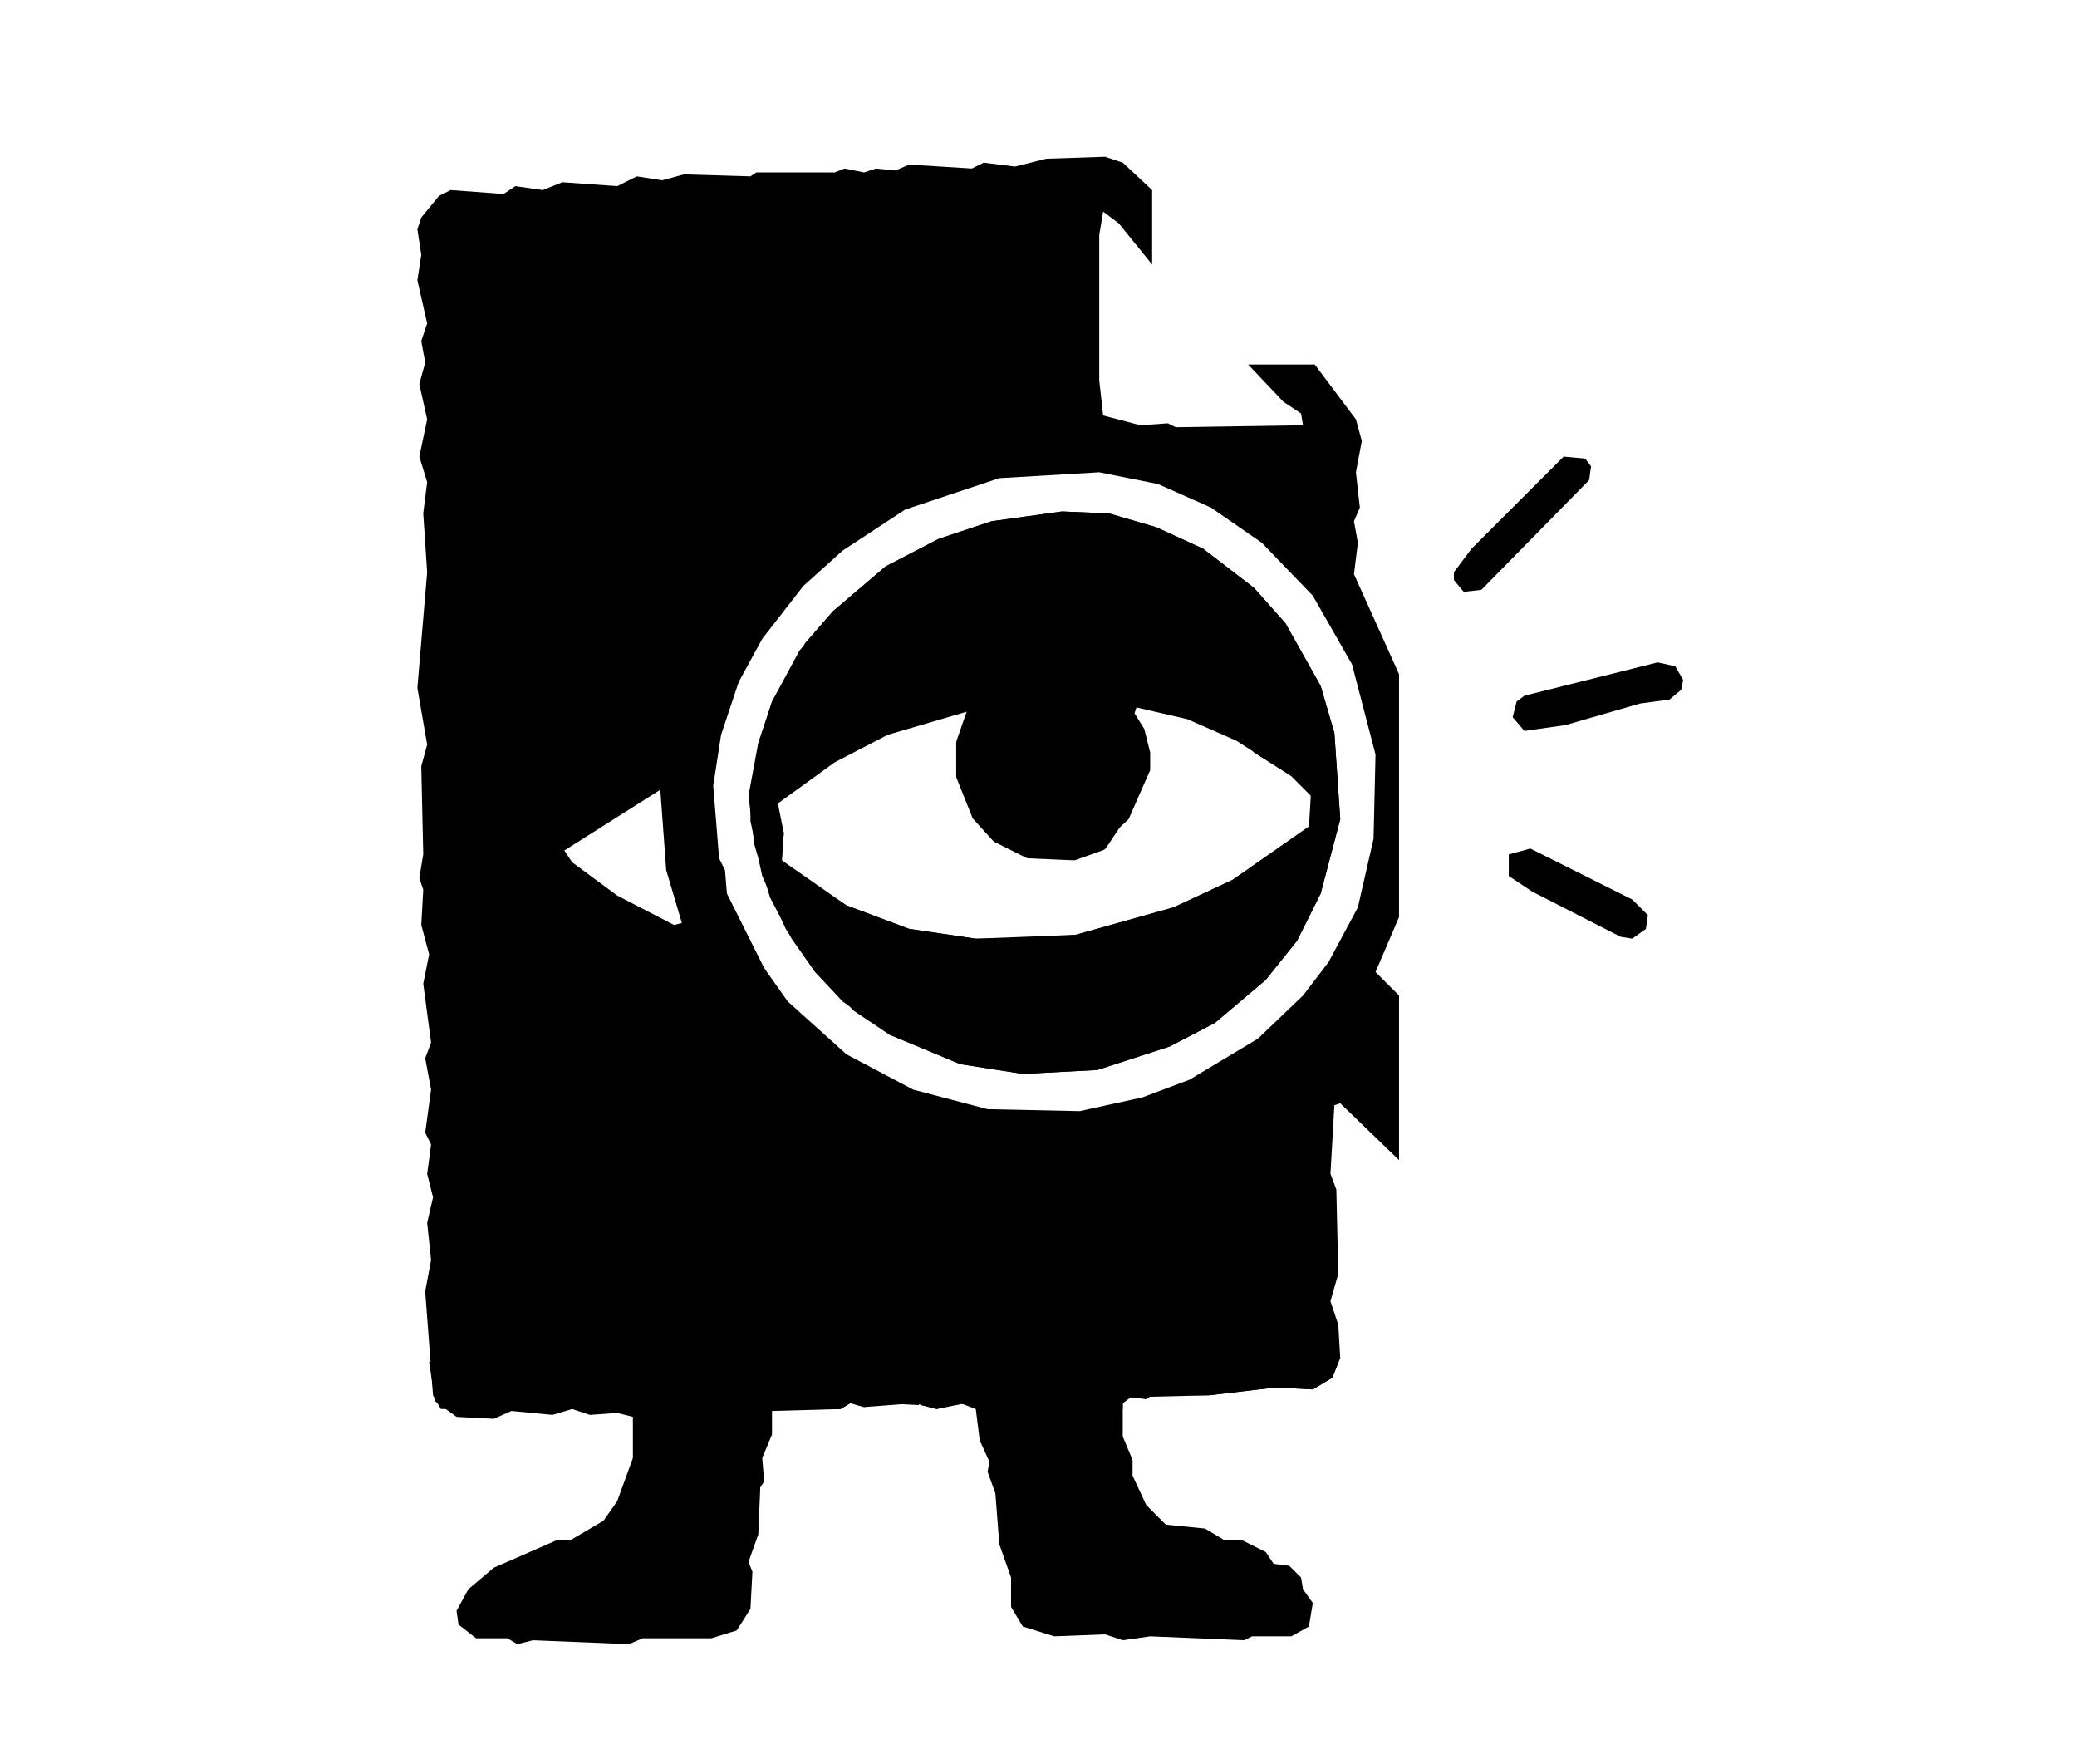
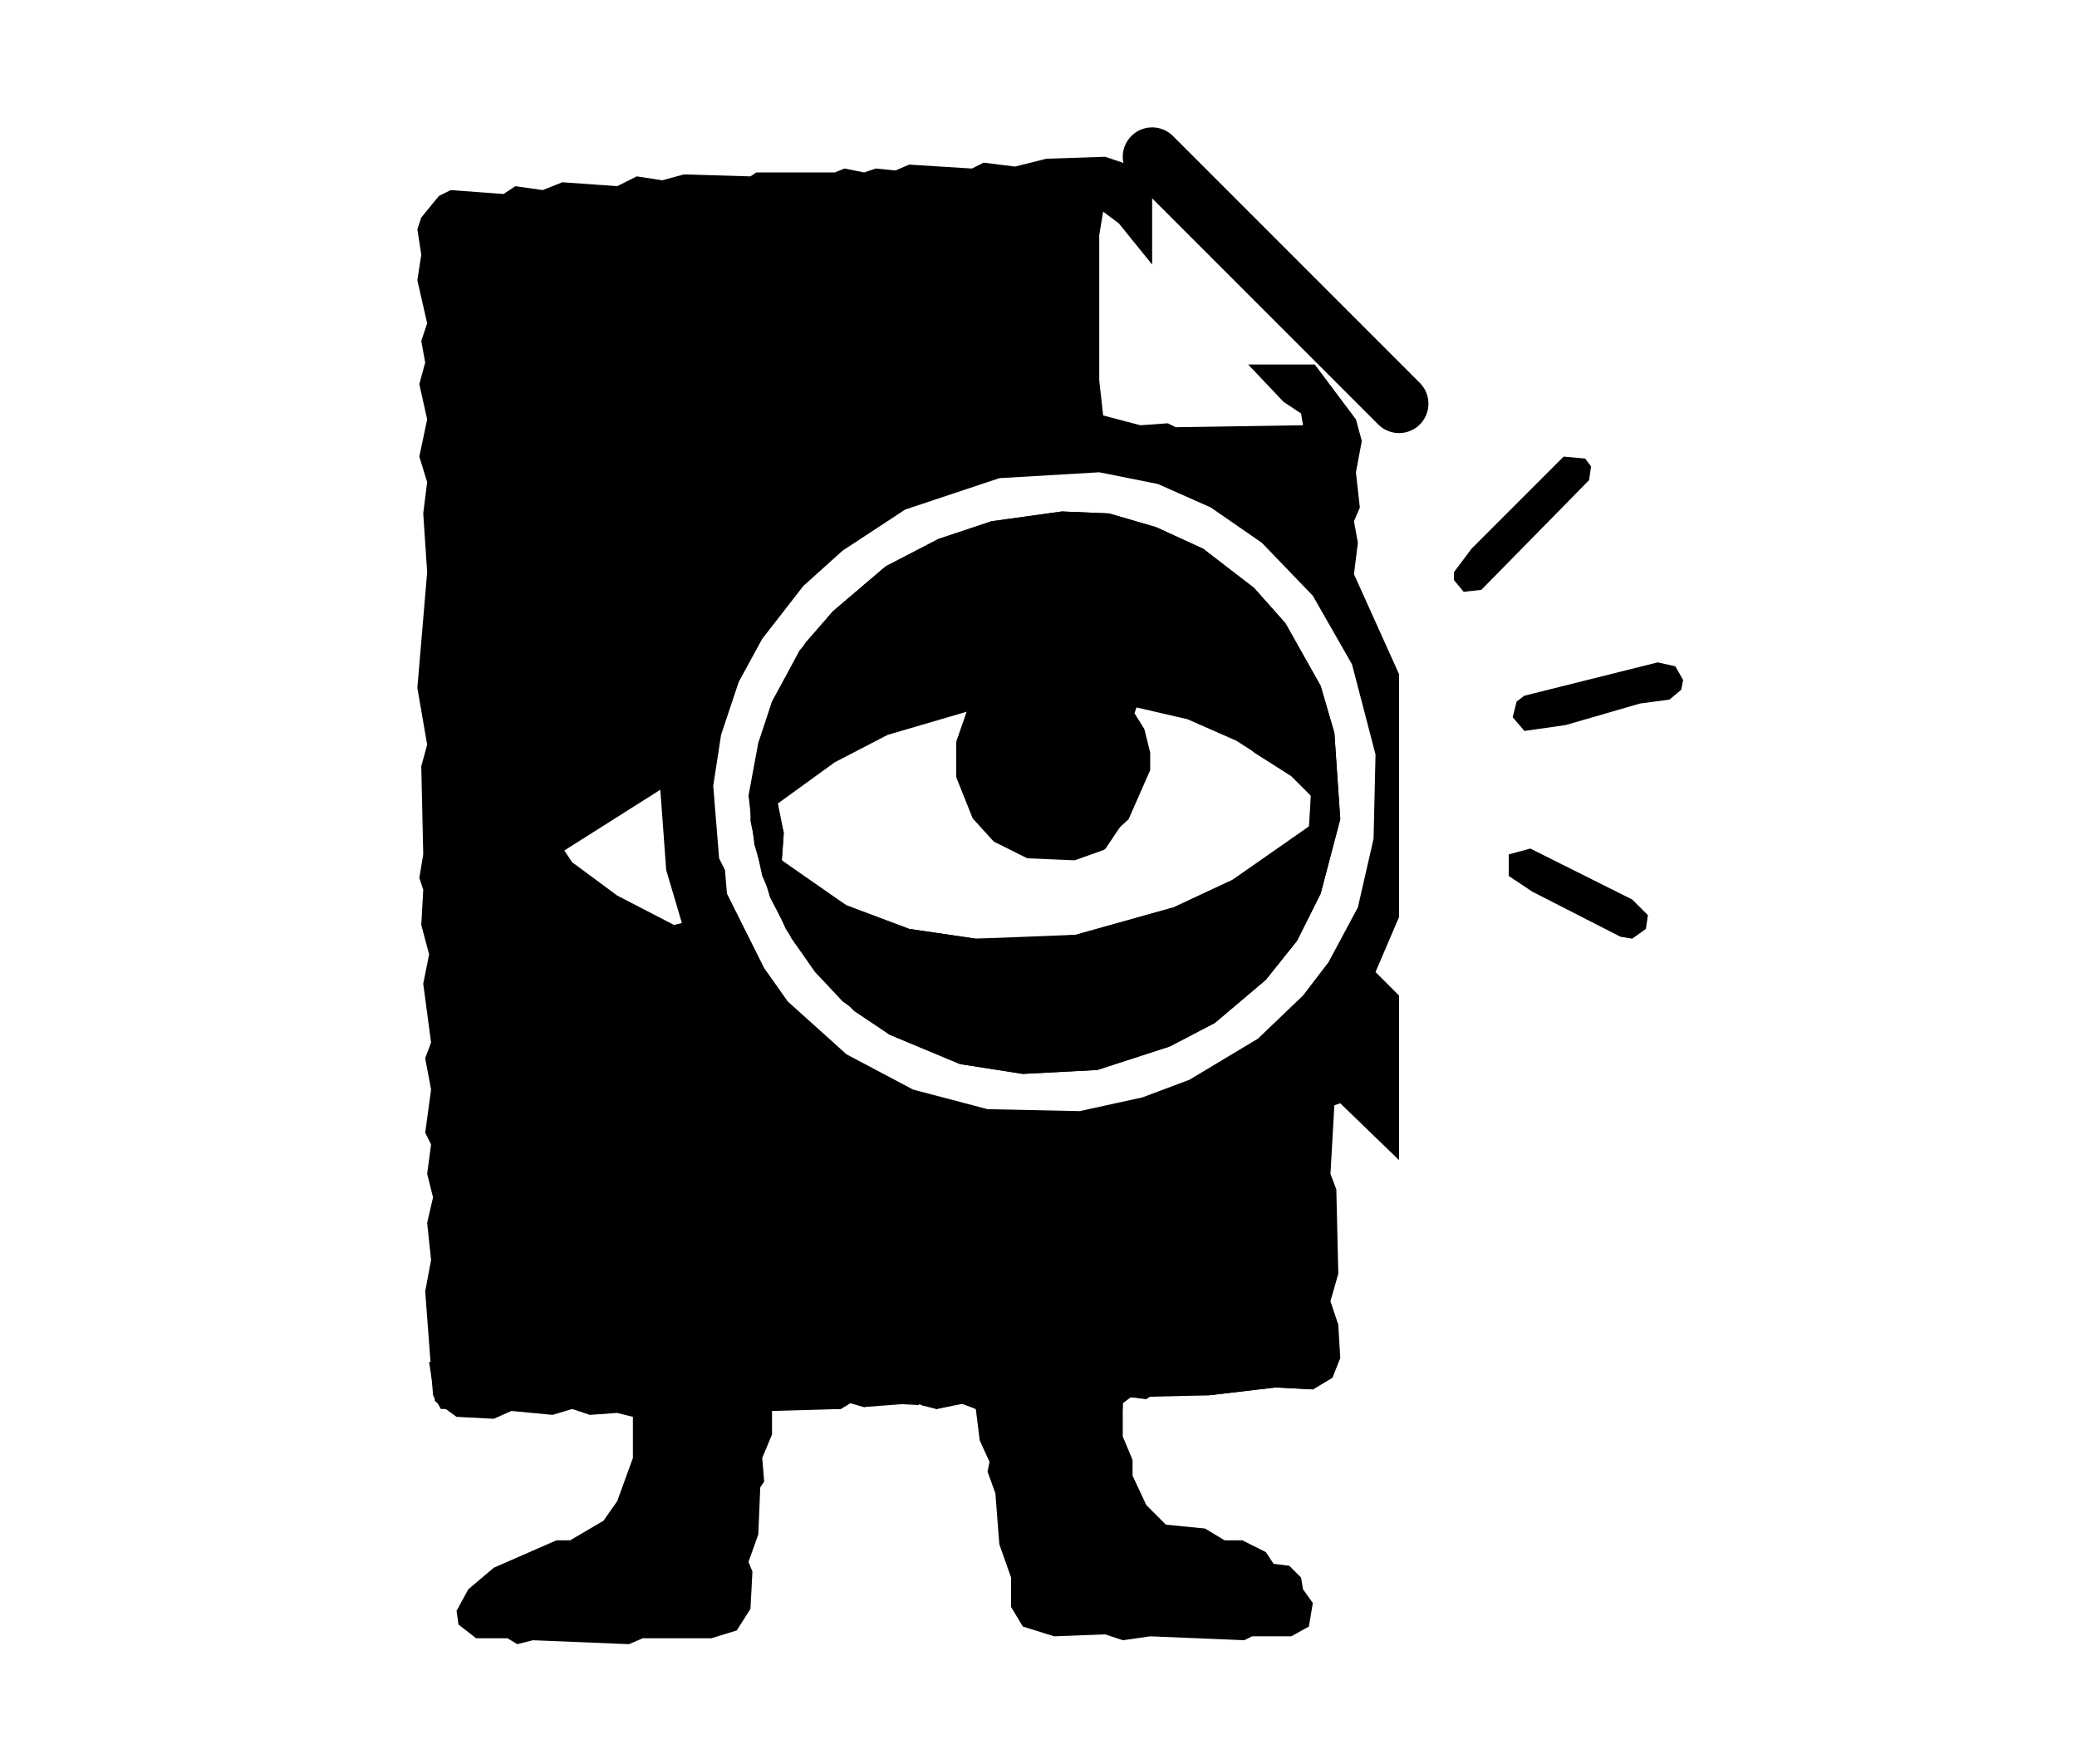
<svg xmlns="http://www.w3.org/2000/svg" viewBox="150 180 1060 900">
  <style>.ink{fill:currentColor}.line{stroke:currentColor;stroke-width:28;stroke-linecap:round;stroke-linejoin:round;fill:none}.i-lid{transform-box:fill-box;transform-origin:50% 0;transform:scaleY(0)}</style>
  <g class="i-figure">
    <path class="ink i-body" fill-rule="evenodd" d="M 716 442 L 692 441 L 656 446 L 629 455 L 602 469 L 575 492 L 561 508 L 544 538 L 540 551 L 568 536 L 611 526 L 642 523 L 702 525 L 743 533 L 766 542 L 778 549 L 790 564 L 809 576 L 819 586 L 818 602 L 779 629 L 749 643 L 699 657 L 648 659 L 614 654 L 582 642 L 557 626 L 549 619 L 550 605 L 547 594 L 533 582 L 533 599 L 539 627 L 551 654 L 566 676 L 580 691 L 604 708 L 640 723 L 672 728 L 710 726 L 747 714 L 770 702 L 796 680 L 812 660 L 824 636 L 834 598 L 831 554 L 824 530 L 806 498 L 790 480 L 764 460 L 740 449 Z M 723 263 L 714 260 L 684 261 L 668 265 L 652 263 L 646 266 L 614 264 L 607 267 L 597 266 L 591 268 L 581 266 L 576 268 L 536 268 L 533 270 L 499 269 L 488 272 L 475 270 L 465 275 L 437 273 L 427 277 L 413 275 L 407 279 L 380 277 L 374 280 L 365 291 L 363 297 L 365 310 L 363 323 L 368 345 L 365 354 L 367 365 L 364 376 L 368 394 L 364 413 L 368 426 L 366 442 L 368 472 L 363 531 L 368 560 L 365 571 L 366 616 L 364 628 L 366 634 L 365 652 L 369 667 L 366 682 L 370 712 L 367 720 L 370 736 L 367 758 L 370 764 L 368 779 L 371 791 L 368 804 L 370 823 L 367 839 L 371 892 L 375 899 L 579 899 L 584 896 L 591 898 L 617 896 L 628 899 L 640 896 L 648 899 L 723 899 L 723 896 L 727 893 L 767 892 L 801 888 L 820 889 L 830 883 L 834 873 L 833 856 L 829 844 L 833 830 L 832 787 L 829 779 L 831 744 L 834 743 L 864 772 L 864 688 L 852 676 L 864 648 L 864 524 L 841 473 L 843 457 L 841 446 L 844 439 L 842 421 L 845 405 L 842 394 L 821 366 L 787 366 L 805 385 L 814 391 L 815 397 L 750 398 L 746 396 L 732 397 L 713 392 L 711 374 L 711 300 L 713 288 L 721 294 L 738 315 L 738 277 Z M 438 614 L 487 583 L 490 624 L 498 651 L 494 652 L 465 637 L 442 620 Z M 741 427 L 768 439 L 794 457 L 820 484 L 840 519 L 852 565 L 851 608 L 843 643 L 828 671 L 815 688 L 792 710 L 757 731 L 733 740 L 701 747 L 654 746 L 616 736 L 582 718 L 552 691 L 540 674 L 521 636 L 520 624 L 517 618 L 514 581 L 518 555 L 527 528 L 539 506 L 560 479 L 580 461 L 612 440 L 660 424 L 711 421 Z" />
    <path class="ink i-pupil" stroke="currentColor" stroke-width="6" stroke-linejoin="round" d="M 677 517 L 659 525 L 649 536 L 641 559 L 641 576 L 649 596 L 659 607 L 675 615 L 698 616 L 712 611 L 720 599 L 725 580 L 724 558 L 718 541 L 704 524 L 691 518 Z" />
+     <path class="i-fold" fill="none" stroke="currentColor" stroke-width="30" stroke-linecap="round" d="M 738 260 L 864 386" />
  </g>
  <path class="ink i-leg-left" d="M 384 1009 L 393 1016 L 409 1016 L 414 1019 L 422 1017 L 471 1019 L 478 1016 L 513 1016 L 526 1012 L 533 1001 L 534 982 L 532 977 L 537 963 L 538 939 L 540 936 L 539 924 L 544 912 L 544 900 L 579 899 L 584 896 L 591 898 L 599 896 L 619 897 L 619 875 L 369 875 L 372 895 L 383 903 L 402 904 L 411 900 L 432 902 L 442 899 L 451 902 L 465 901 L 473 903 L 473 924 L 465 946 L 458 956 L 441 966 L 434 966 L 402 980 L 389 991 L 383 1002 Z" />
  <path class="ink i-leg-right" d="M 620 875 L 620 897 L 628 899 L 643 896 L 648 899 L 650 915 L 655 926 L 654 931 L 658 942 L 660 968 L 666 985 L 666 1000 L 672 1010 L 688 1015 L 714 1014 L 723 1017 L 737 1015 L 785 1017 L 789 1015 L 809 1015 L 818 1010 L 820 998 L 815 991 L 814 985 L 808 979 L 800 978 L 796 972 L 784 966 L 775 966 L 765 960 L 745 958 L 735 948 L 728 933 L 728 925 L 723 913 L 723 896 L 727 893 L 735 894 L 738 892 L 767 892 L 801 888 L 820 889 L 830 883 L 833 875 Z" />
  <path class="ink i-prop-magnifier" d="M 920 616 L 920 627 L 932 635 L 977 658 L 983 659 L 990 654 L 991 647 L 983 639 L 931 613 Z M 1009 527 L 1005 520 L 996 518 L 928 535 L 924 538 L 922 546 L 928 553 L 949 550 L 987 539 L 1002 537 L 1008 532 Z M 716 442 L 692 441 L 656 446 L 629 455 L 602 469 L 575 492 L 558 512 L 544 538 L 537 559 L 532 586 L 535 611 L 543 638 L 554 659 L 566 676 L 586 696 L 604 708 L 640 723 L 672 728 L 710 726 L 747 714 L 770 702 L 796 680 L 812 660 L 824 636 L 834 598 L 831 554 L 824 530 L 806 498 L 790 480 L 764 460 L 740 449 Z M 819 586 L 819 601 L 779 629 L 749 643 L 699 657 L 677 659 L 648 659 L 614 654 L 582 642 L 549 619 L 550 605 L 547 590 L 576 569 L 603 555 L 644 543 L 647 546 L 641 559 L 640 570 L 645 589 L 659 607 L 675 615 L 686 617 L 702 615 L 712 611 L 726 598 L 737 573 L 737 564 L 734 552 L 729 544 L 730 541 L 756 547 L 781 558 L 809 576 Z M 959 414 L 948 413 L 901 460 L 892 472 L 892 476 L 897 482 L 906 481 L 961 425 L 962 418 Z" />
</svg>
